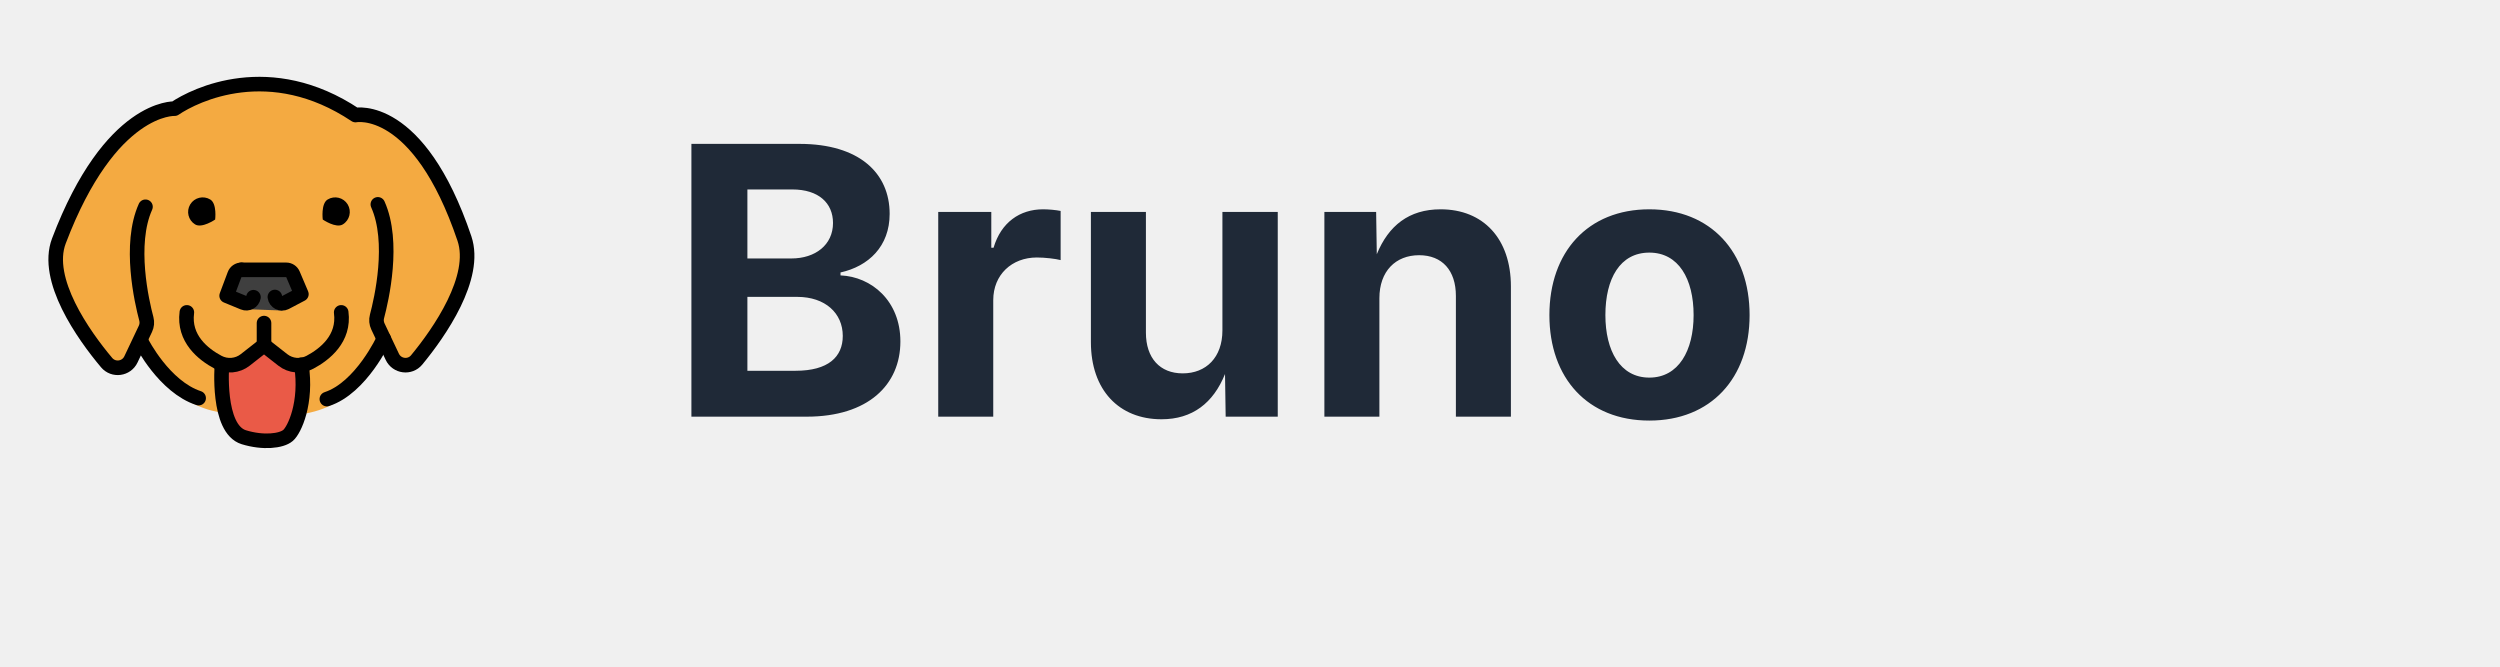
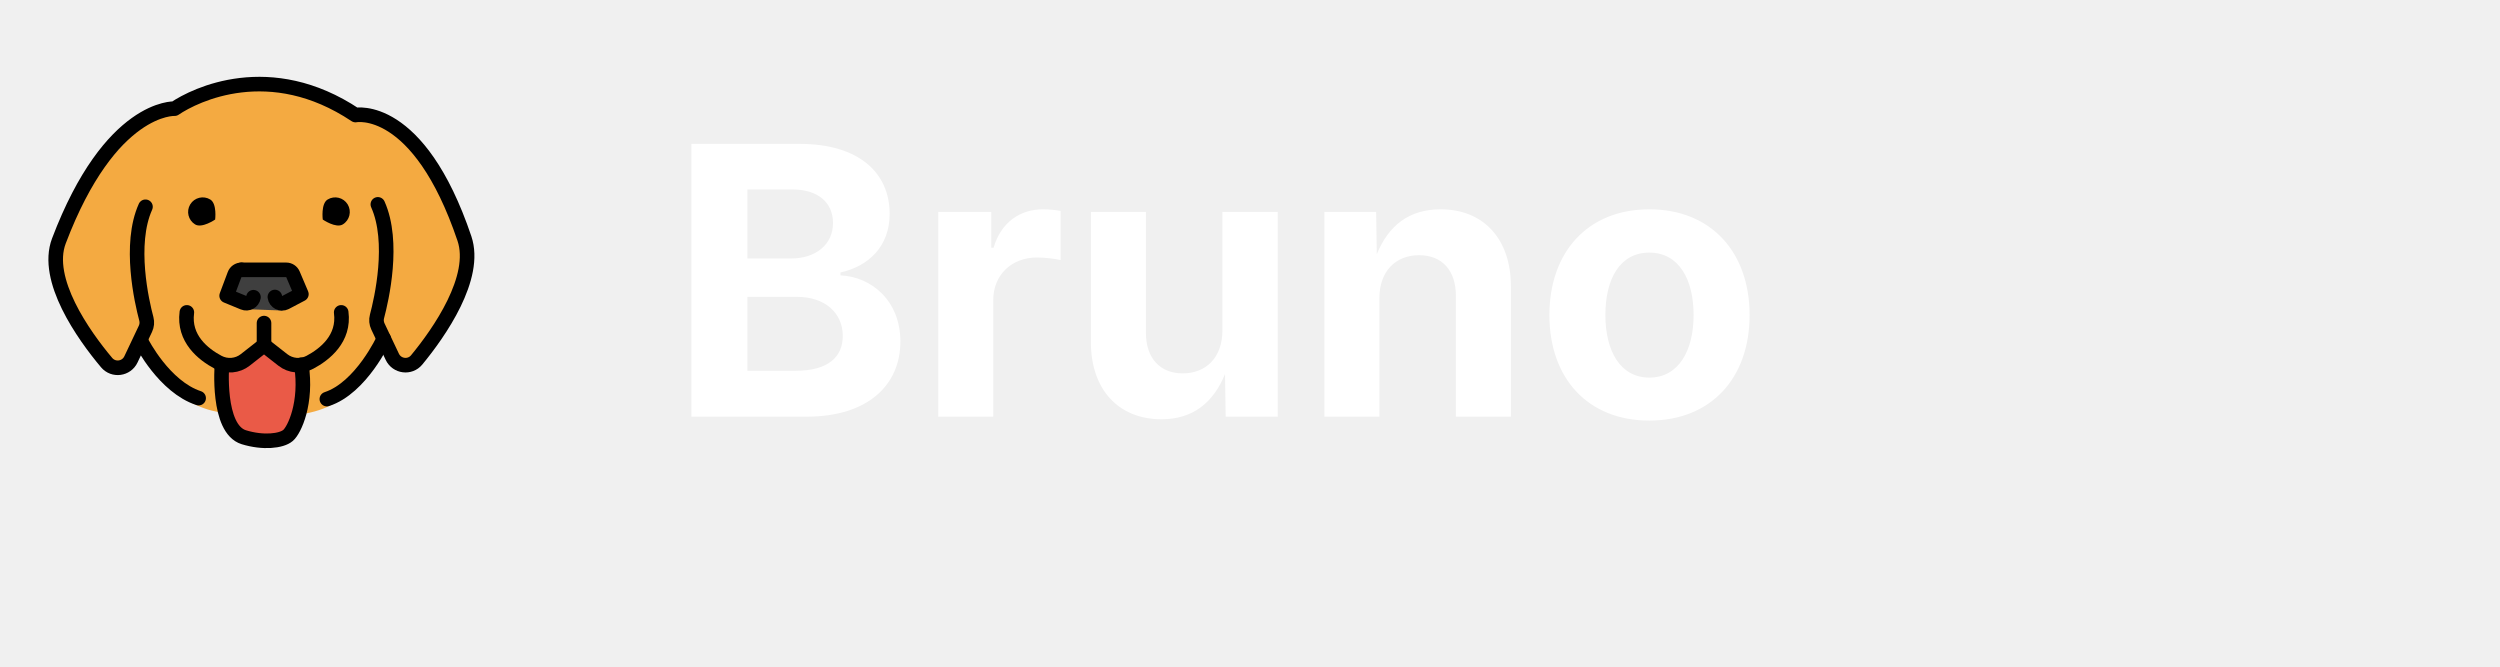
<svg xmlns="http://www.w3.org/2000/svg" width="120" height="32" viewBox="0 0 120 32">
  <g transform="translate(0, 0) scale(0.35)">
    <g id="color">
      <path fill="#f4aa41" d="m24.473,15.158l-5.08,1.935-7.296,7.901-4.138,10.501,1.291,5.34c1.255,3.791,3.336,6.434,7.063,9.251l2.687-2.584s3.822,7.71,10.738,8.96c0,0,10.262,1.936,15.595-.876,1.49-.786,2.514-1.829,3.292-2.594,2.07-2.035,3.033-3.52,4.541-5.239h0s1.67,1.808,1.67,1.808l1.838-.056,5.017-7.229,2.003-5.07-.021-4.255-2.174-5.614-4.833-7.417s-2.637-4.256-8.167-3.917c0,0-6.5-4.833-11.833-4.083s-3.61-.677-12.194,3.24Z" />
      <polygon fill="#ea5a47" points="36 46.732 32.917 49.149 30.417 49.149 30.941 53.039 31.362 56.054 32.167 58.399 35 59.899 39.583 59.316 40.443 57.112 41.144 52.934 41.917 49.316 39.917 49.566 36 46.732" />
      <polygon fill="#3f3f3f" points="32.5 36.919 30.917 40.669 33.083 41.919 34.333 42.419 38.667 42.586 41.583 40.336 39.833 37.086 32.5 36.919" />
    </g>
    <g id="line">
      <path d="m29.506,30.109s-1.805,1.242-2.748.668c-.943-.575-1.242-1.805-.668-2.748s1.805-1.242,2.748-.668.668,2.748.668,2.748Z" />
      <path fill="none" stroke="#000" stroke-linecap="round" stroke-linejoin="round" stroke-width="2" d="m33.109,37.006h6.146c.401,0,.763.24.92.609l1.158,2.724-2.179,1.146c-.616.324-1.365-.065-1.457-.754" />
      <path fill="none" stroke="#000" stroke-linecap="round" stroke-linejoin="round" stroke-width="2" d="m34.761,40.763c-.113.627-.776.99-1.365.747l-2.313-.952,1.09-2.904c.146-.39.519-.649.936-.649" />
      <path fill="none" stroke="#000" stroke-linecap="round" stroke-linejoin="round" stroke-width="2" d="m30.436,50.027s-.719,8.793,3.007,9.938c2.646.812,5.15.532,6.062-.25.875-.75,2.632-4.474,1.827-9.688" />
      <path d="m44.264,30.109s1.805,1.242,2.748.668,1.242-1.805.668-2.748c-.575-.943-1.805-1.242-2.748-.668s-.668,2.748-.668,2.748Z" />
      <path fill="none" stroke="#000" stroke-linecap="round" stroke-linejoin="round" stroke-width="2" d="m25.625,42.839c-.475,3.602,2.234,5.75,4.285,6.841,1.197.637,2.651.518,3.718-.318l2.581-2.023,2.581,2.023c1.067.836,2.521.955,3.718.318,2.05-1.091,4.76-3.239,4.285-6.841" />
      <path fill="none" stroke="#000" stroke-linecap="round" stroke-linejoin="round" stroke-width="2" d="m19.951,28.357c-2.317,5.16-.508,13.025.119,15.376.122.457.075.935-.127,1.363l-1.987,4.194c-.623,1.315-2.393,1.553-3.331.441-3.192-3.787-8.558-11.39-6.549-16.686,7.062-18.61,15.868-18.143,15.868-18.143,2.845-1.934,13.104-6.938,24.812.875,0,0,8.632-1.718,14.938,16.938,1.804,5.336-3.43,12.867-6.551,16.644-.931,1.127-2.716.894-3.342-.427l-1.974-4.166c-.203-.427-.249-.906-.127-1.363.627-2.351,2.436-10.216.119-15.376" />
      <path fill="none" stroke="#000" stroke-linecap="round" stroke-linejoin="round" stroke-width="2" d="m52.631,46.463s-3.078,6.722-7.805,8.271" />
      <path fill="none" stroke="#000" stroke-linecap="round" stroke-linejoin="round" stroke-width="2" d="m19.437,46.969s3.078,6.082,7.805,7.632" />
      <line x1="36.208" x2="36.208" y1="47.339" y2="44.309" fill="none" stroke="#000" stroke-linecap="round" stroke-linejoin="round" stroke-width="2" />
    </g>
  </g>
-   <text x="32" y="20" font-family="system-ui, -apple-system, sans-serif" font-size="18" font-weight="bold" fill="#1f2937">Bruno</text>
+   <text x="32" y="20" font-family="system-ui, -apple-system, sans-serif" font-size="18" font-weight="bold" fill="#ffffff">Bruno</text>
</svg>
